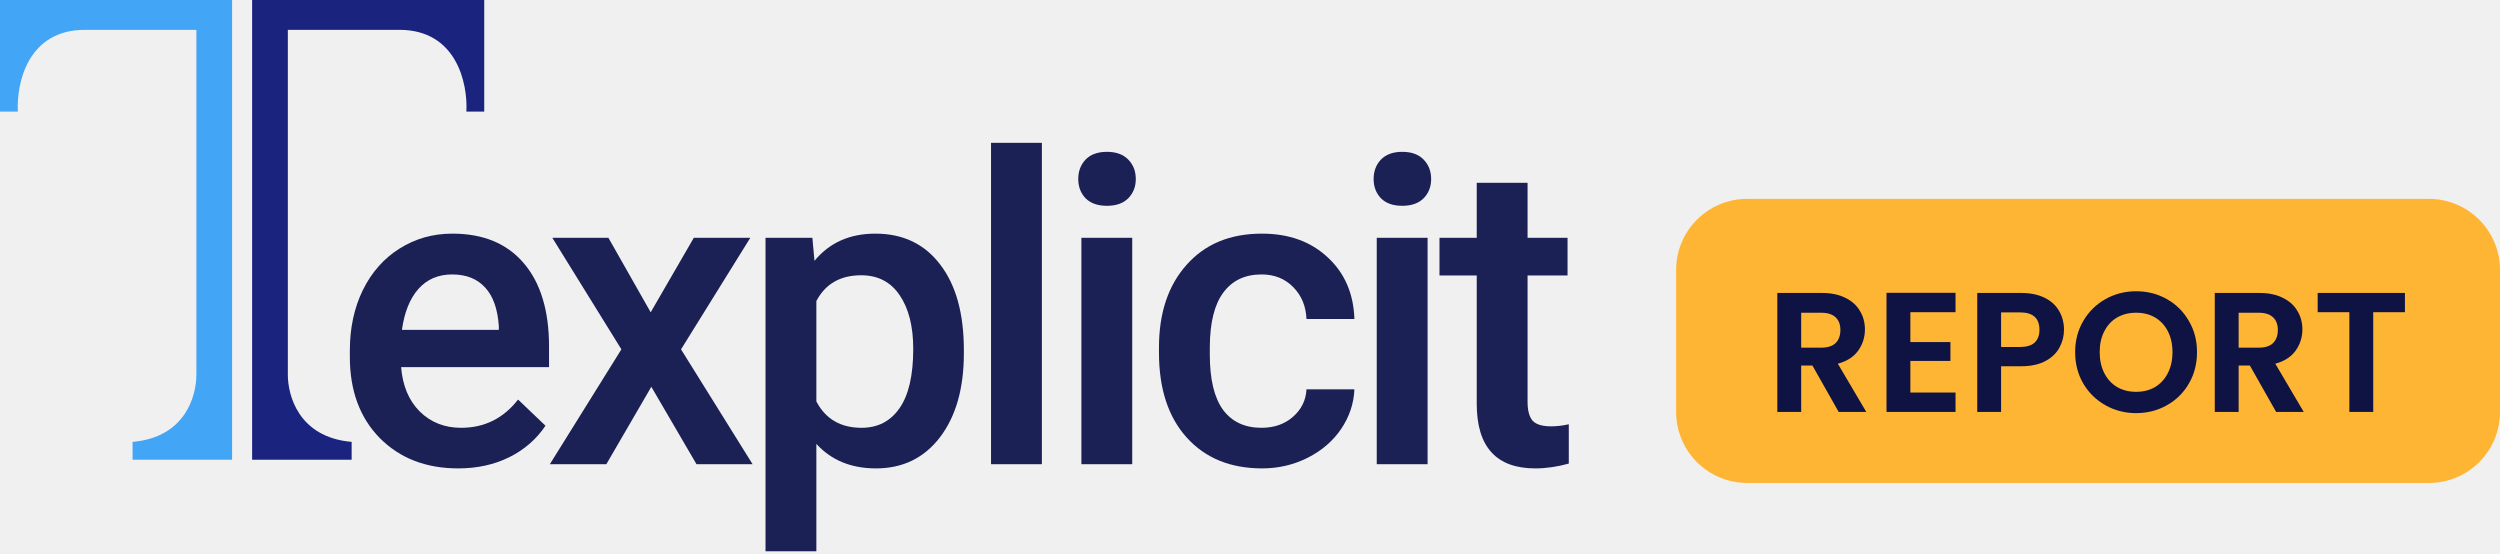
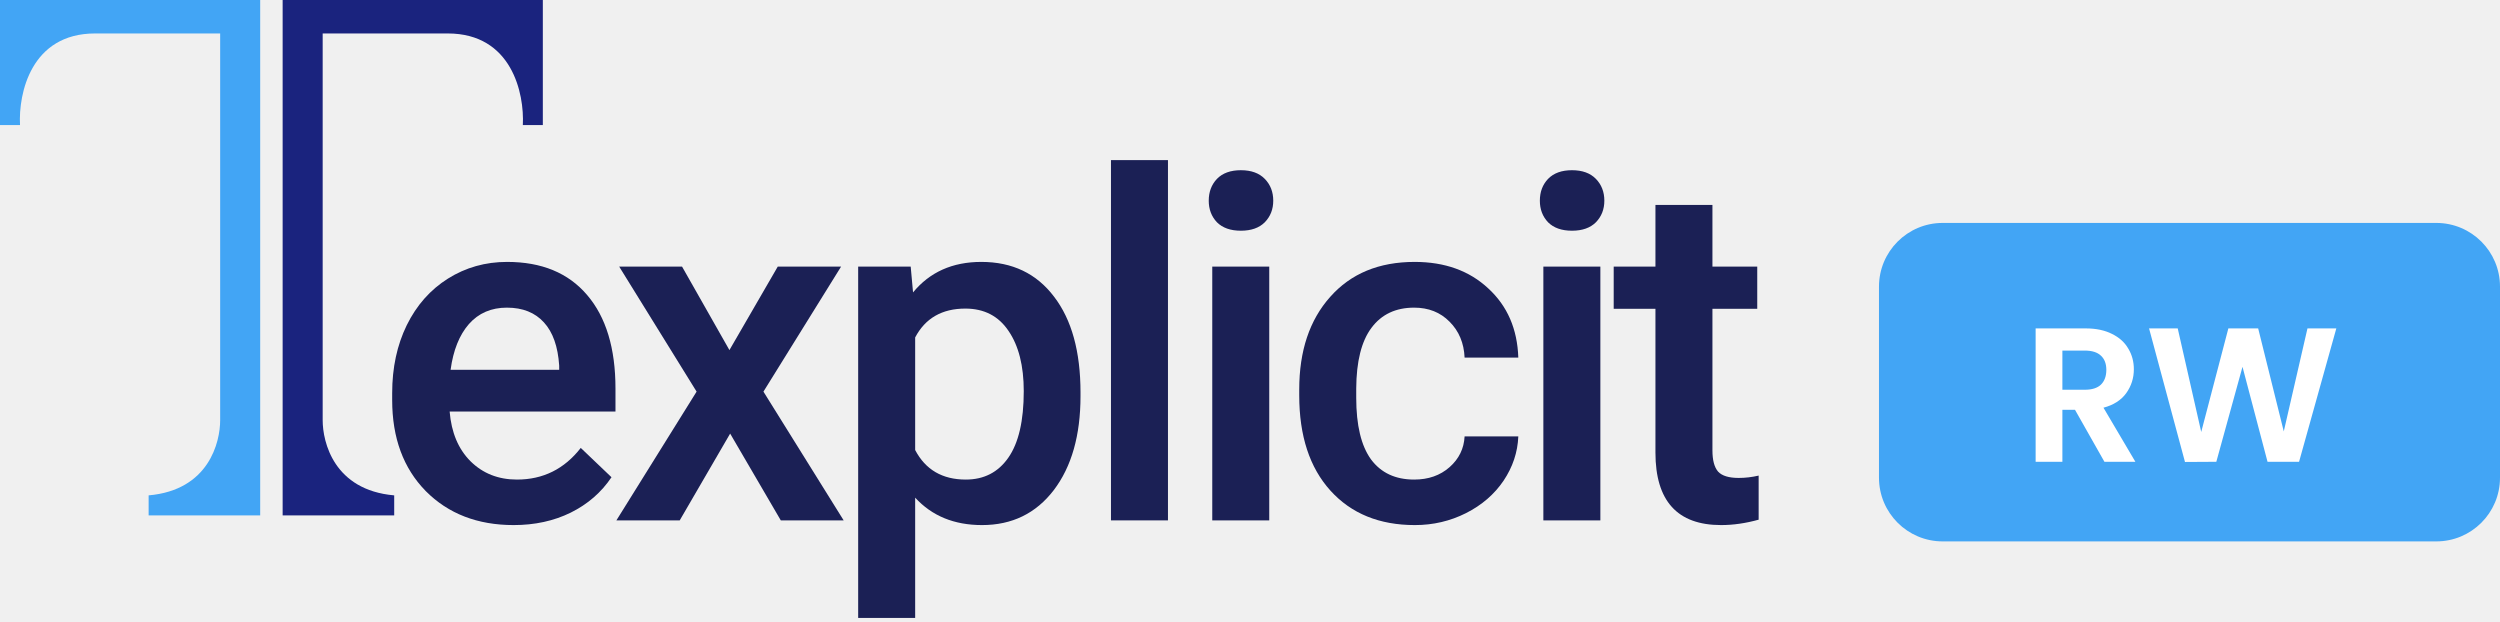
- <svg xmlns="http://www.w3.org/2000/svg" width="176" height="39" viewBox="0 0 176 39" fill="none">
-   <path d="M32.259 32.975C29.991 32.975 28.15 32.263 26.736 30.839C25.331 29.405 24.629 27.5 24.629 25.124V24.682C24.629 23.091 24.934 21.672 25.543 20.425C26.161 19.168 27.025 18.191 28.135 17.494C29.245 16.797 30.482 16.448 31.847 16.448C34.017 16.448 35.691 17.14 36.87 18.525C38.058 19.91 38.652 21.869 38.652 24.402V25.846H28.238C28.346 27.162 28.783 28.202 29.549 28.968C30.325 29.734 31.297 30.117 32.466 30.117C34.105 30.117 35.441 29.454 36.472 28.129L38.402 29.97C37.763 30.922 36.909 31.664 35.839 32.194C34.778 32.715 33.585 32.975 32.259 32.975ZM31.832 19.32C30.85 19.32 30.055 19.664 29.446 20.351C28.847 21.039 28.464 21.996 28.297 23.224H35.117V22.959C35.038 21.761 34.719 20.857 34.16 20.248C33.6 19.63 32.824 19.32 31.832 19.32Z" fill="#1B2055" />
+ <svg xmlns="http://www.w3.org/2000/svg" width="157" height="39" viewBox="0 0 157 39" fill="none">
+   <path d="M32.259 32.975C29.991 32.975 28.15 32.263 26.736 30.839C25.331 29.405 24.629 27.5 24.629 25.124V24.682C24.629 23.091 24.934 21.672 25.543 20.425C26.161 19.168 27.025 18.191 28.135 17.494C29.245 16.797 30.482 16.448 31.847 16.448C34.017 16.448 35.691 17.14 36.87 18.525C38.058 19.91 38.652 21.869 38.652 24.402V25.846H28.238C28.346 27.162 28.783 28.202 29.549 28.968C30.325 29.734 31.297 30.117 32.466 30.117C34.105 30.117 35.441 29.454 36.472 28.129L38.402 29.97C37.763 30.922 36.909 31.664 35.839 32.194C34.778 32.715 33.585 32.975 32.259 32.975ZM31.832 19.32C30.85 19.32 30.055 19.664 29.446 20.352C28.847 21.039 28.464 21.996 28.297 23.224H35.117V22.959C35.038 21.761 34.719 20.857 34.16 20.248C33.6 19.63 32.824 19.32 31.832 19.32Z" fill="#1B2055" />
  <path d="M45.808 21.986L48.843 16.743H52.82L47.944 24.594L52.982 32.68H49.034L45.853 27.23L42.686 32.68H38.709L43.746 24.594L38.885 16.743H42.833L45.808 21.986Z" fill="#1B2055" />
-   <path d="M67.856 24.873C67.856 27.338 67.297 29.307 66.177 30.78C65.058 32.243 63.555 32.975 61.67 32.975C59.922 32.975 58.523 32.4 57.472 31.251V38.808H53.893V16.743H57.192L57.339 18.363C58.39 17.086 59.819 16.448 61.626 16.448C63.57 16.448 65.092 17.175 66.192 18.628C67.302 20.072 67.856 22.08 67.856 24.652V24.873ZM64.292 24.564C64.292 22.973 63.973 21.712 63.334 20.779C62.706 19.846 61.803 19.379 60.624 19.379C59.161 19.379 58.11 19.983 57.472 21.191V28.261C58.12 29.499 59.181 30.117 60.654 30.117C61.793 30.117 62.681 29.661 63.32 28.747C63.968 27.824 64.292 26.43 64.292 24.564Z" fill="#1B2055" />
+   <path d="M67.856 24.873C67.856 27.338 67.297 29.307 66.177 30.78C65.058 32.243 63.555 32.975 61.67 32.975C59.922 32.975 58.523 32.4 57.472 31.252V38.808H53.893V16.743H57.192L57.339 18.363C58.39 17.086 59.819 16.448 61.626 16.448C63.57 16.448 65.092 17.175 66.192 18.628C67.302 20.072 67.856 22.08 67.856 24.653V24.873ZM64.292 24.564C64.292 22.973 63.973 21.712 63.334 20.779C62.706 19.846 61.803 19.379 60.624 19.379C59.161 19.379 58.11 19.983 57.472 21.191V28.261C58.12 29.499 59.181 30.117 60.654 30.117C61.793 30.117 62.681 29.661 63.32 28.747C63.968 27.824 64.292 26.43 64.292 24.564Z" fill="#1B2055" />
  <path d="M73.348 32.68H69.769V10.055H73.348V32.68Z" fill="#1B2055" />
  <path d="M79.709 32.68H76.13V16.743H79.709V32.68ZM75.909 12.604C75.909 12.054 76.081 11.597 76.424 11.234C76.778 10.87 77.279 10.689 77.927 10.689C78.575 10.689 79.076 10.87 79.429 11.234C79.783 11.597 79.96 12.054 79.96 12.604C79.96 13.144 79.783 13.595 79.429 13.959C79.076 14.312 78.575 14.489 77.927 14.489C77.279 14.489 76.778 14.312 76.424 13.959C76.081 13.595 75.909 13.144 75.909 12.604Z" fill="#1B2055" />
-   <path d="M88.81 30.117C89.703 30.117 90.445 29.857 91.034 29.337C91.623 28.816 91.937 28.173 91.977 27.407H95.35C95.31 28.399 95.001 29.327 94.422 30.191C93.842 31.045 93.057 31.723 92.065 32.224C91.073 32.724 90.003 32.975 88.854 32.975C86.625 32.975 84.857 32.253 83.551 30.809C82.245 29.366 81.592 27.373 81.592 24.829V24.461C81.592 22.035 82.24 20.096 83.537 18.643C84.833 17.18 86.6 16.448 88.839 16.448C90.734 16.448 92.276 17.003 93.464 18.113C94.662 19.212 95.291 20.661 95.35 22.458H91.977C91.937 21.544 91.623 20.793 91.034 20.204C90.454 19.615 89.713 19.32 88.81 19.32C87.651 19.32 86.757 19.743 86.129 20.587C85.501 21.422 85.181 22.694 85.171 24.402V24.977C85.171 26.705 85.481 27.996 86.1 28.851C86.728 29.695 87.631 30.117 88.81 30.117Z" fill="#1B2055" />
+   <path d="M88.81 30.117C89.703 30.117 90.445 29.857 91.034 29.337C91.623 28.816 91.937 28.173 91.977 27.407H95.35C95.31 28.399 95.001 29.327 94.422 30.191C93.842 31.045 93.057 31.723 92.065 32.224C91.073 32.724 90.003 32.975 88.854 32.975C86.625 32.975 84.857 32.253 83.551 30.81C82.245 29.366 81.592 27.373 81.592 24.829V24.461C81.592 22.036 82.24 20.096 83.537 18.643C84.833 17.18 86.6 16.448 88.839 16.448C90.734 16.448 92.276 17.003 93.464 18.113C94.662 19.212 95.291 20.661 95.35 22.458H91.977C91.937 21.545 91.623 20.793 91.034 20.204C90.454 19.615 89.713 19.32 88.81 19.32C87.651 19.32 86.757 19.743 86.129 20.587C85.501 21.422 85.181 22.694 85.171 24.402V24.977C85.171 26.705 85.481 27.996 86.1 28.851C86.728 29.695 87.631 30.117 88.81 30.117Z" fill="#1B2055" />
  <path d="M100.503 32.68H96.923V16.743H100.503V32.68ZM96.703 12.604C96.703 12.054 96.874 11.597 97.218 11.234C97.572 10.87 98.072 10.689 98.721 10.689C99.369 10.689 99.869 10.87 100.223 11.234C100.576 11.597 100.753 12.054 100.753 12.604C100.753 13.144 100.576 13.595 100.223 13.959C99.869 14.312 99.369 14.489 98.721 14.489C98.072 14.489 97.572 14.312 97.218 13.959C96.874 13.595 96.703 13.144 96.703 12.604Z" fill="#1B2055" />
-   <path d="M107.541 12.869V16.743H110.355V19.394H107.541V28.291C107.541 28.9 107.659 29.341 107.895 29.616C108.14 29.881 108.572 30.014 109.191 30.014C109.603 30.014 110.021 29.965 110.443 29.867V32.636C109.628 32.862 108.842 32.975 108.086 32.975C105.337 32.975 103.962 31.458 103.962 28.423V19.394H101.34V16.743H103.962V12.869H107.541Z" fill="#1B2055" />
+   <path d="M107.541 12.869V16.743H110.355V19.394H107.541V28.291C107.541 28.9 107.659 29.341 107.895 29.616C108.14 29.882 108.572 30.014 109.191 30.014C109.603 30.014 110.021 29.965 110.443 29.867V32.636C109.628 32.862 108.842 32.975 108.086 32.975C105.337 32.975 103.962 31.458 103.962 28.423V19.394H101.34V16.743H103.962V12.869H107.541Z" fill="#1B2055" />
  <path d="M17.75 0V31.109V32.366H24.756V31.109C20.965 30.779 20.264 27.757 20.264 26.396V2.101H28.12C32.142 2.101 32.938 5.866 32.834 7.856H34.09V0H17.75Z" fill="#1A237E" />
-   <path d="M16.34 0V31.109V32.366H9.334V31.109C13.126 30.779 13.826 27.757 13.826 26.396V2.101H5.97C1.948 2.101 1.152 5.866 1.257 7.856H4.57764e-05V0H16.34Z" fill="#42A5F5" />
-   <rect x="118" y="14" width="58" height="20" rx="5" fill="#FFB534" />
-   <path d="M129.443 29L127.595 25.736H126.803V29H125.123V20.624H128.267C128.915 20.624 129.467 20.74 129.923 20.972C130.379 21.196 130.719 21.504 130.943 21.896C131.175 22.28 131.291 22.712 131.291 23.192C131.291 23.744 131.131 24.244 130.811 24.692C130.491 25.132 130.015 25.436 129.383 25.604L131.387 29H129.443ZM126.803 24.476H128.207C128.663 24.476 129.003 24.368 129.227 24.152C129.451 23.928 129.563 23.62 129.563 23.228C129.563 22.844 129.451 22.548 129.227 22.34C129.003 22.124 128.663 22.016 128.207 22.016H126.803V24.476ZM134.49 21.98V24.08H137.31V25.412H134.49V27.632H137.67V29H132.81V20.612H137.67V21.98H134.49ZM145.305 23.216C145.305 23.664 145.197 24.084 144.981 24.476C144.773 24.868 144.441 25.184 143.985 25.424C143.537 25.664 142.969 25.784 142.281 25.784H140.877V29H139.197V20.624H142.281C142.929 20.624 143.481 20.736 143.937 20.96C144.393 21.184 144.733 21.492 144.957 21.884C145.189 22.276 145.305 22.72 145.305 23.216ZM142.209 24.428C142.673 24.428 143.017 24.324 143.241 24.116C143.465 23.9 143.577 23.6 143.577 23.216C143.577 22.4 143.121 21.992 142.209 21.992H140.877V24.428H142.209ZM150.386 29.084C149.602 29.084 148.882 28.9 148.226 28.532C147.57 28.164 147.05 27.656 146.666 27.008C146.282 26.352 146.09 25.612 146.09 24.788C146.09 23.972 146.282 23.24 146.666 22.592C147.05 21.936 147.57 21.424 148.226 21.056C148.882 20.688 149.602 20.504 150.386 20.504C151.178 20.504 151.898 20.688 152.546 21.056C153.202 21.424 153.718 21.936 154.094 22.592C154.478 23.24 154.67 23.972 154.67 24.788C154.67 25.612 154.478 26.352 154.094 27.008C153.718 27.656 153.202 28.164 152.546 28.532C151.89 28.9 151.17 29.084 150.386 29.084ZM150.386 27.584C150.89 27.584 151.334 27.472 151.718 27.248C152.102 27.016 152.402 26.688 152.618 26.264C152.834 25.84 152.942 25.348 152.942 24.788C152.942 24.228 152.834 23.74 152.618 23.324C152.402 22.9 152.102 22.576 151.718 22.352C151.334 22.128 150.89 22.016 150.386 22.016C149.882 22.016 149.434 22.128 149.042 22.352C148.658 22.576 148.358 22.9 148.142 23.324C147.926 23.74 147.818 24.228 147.818 24.788C147.818 25.348 147.926 25.84 148.142 26.264C148.358 26.688 148.658 27.016 149.042 27.248C149.434 27.472 149.882 27.584 150.386 27.584ZM160.24 29L158.392 25.736H157.6V29H155.92V20.624H159.064C159.712 20.624 160.264 20.74 160.72 20.972C161.176 21.196 161.516 21.504 161.74 21.896C161.972 22.28 162.088 22.712 162.088 23.192C162.088 23.744 161.928 24.244 161.608 24.692C161.288 25.132 160.812 25.436 160.18 25.604L162.184 29H160.24ZM157.6 24.476H159.004C159.46 24.476 159.8 24.368 160.024 24.152C160.248 23.928 160.36 23.62 160.36 23.228C160.36 22.844 160.248 22.548 160.024 22.34C159.8 22.124 159.46 22.016 159.004 22.016H157.6V24.476ZM169.307 20.624V21.98H167.075V29H165.395V21.98H163.163V20.624H169.307Z" fill="#0F1344" />
+   <path d="M16.34 0V31.109V32.366H9.334V31.109C13.126 30.779 13.826 27.757 13.826 26.396V2.101H5.971C1.948 2.101 1.152 5.866 1.257 7.856H0V0H16.34Z" fill="#42A5F5" />
+   <rect x="118" y="14" width="39" height="20" rx="4" fill="#42A5F5" />
+   <path d="M132.158 29L130.31 25.736H129.518V29H127.838V20.624H130.982C131.63 20.624 132.182 20.74 132.638 20.972C133.094 21.196 133.434 21.504 133.658 21.896C133.89 22.28 134.006 22.712 134.006 23.192C134.006 23.744 133.846 24.244 133.526 24.692C133.206 25.132 132.73 25.436 132.098 25.604L134.102 29H132.158ZM129.518 24.476H130.922C131.378 24.476 131.718 24.368 131.942 24.152C132.166 23.928 132.278 23.62 132.278 23.228C132.278 22.844 132.166 22.548 131.942 22.34C131.718 22.124 131.378 22.016 130.922 22.016H129.518V24.476ZM146.721 20.624L144.381 29H142.401L140.829 23.036L139.185 29L137.217 29.012L134.961 20.624H136.761L138.237 27.128L139.941 20.624H141.813L143.421 27.092L144.909 20.624H146.721Z" fill="white" />
</svg>
